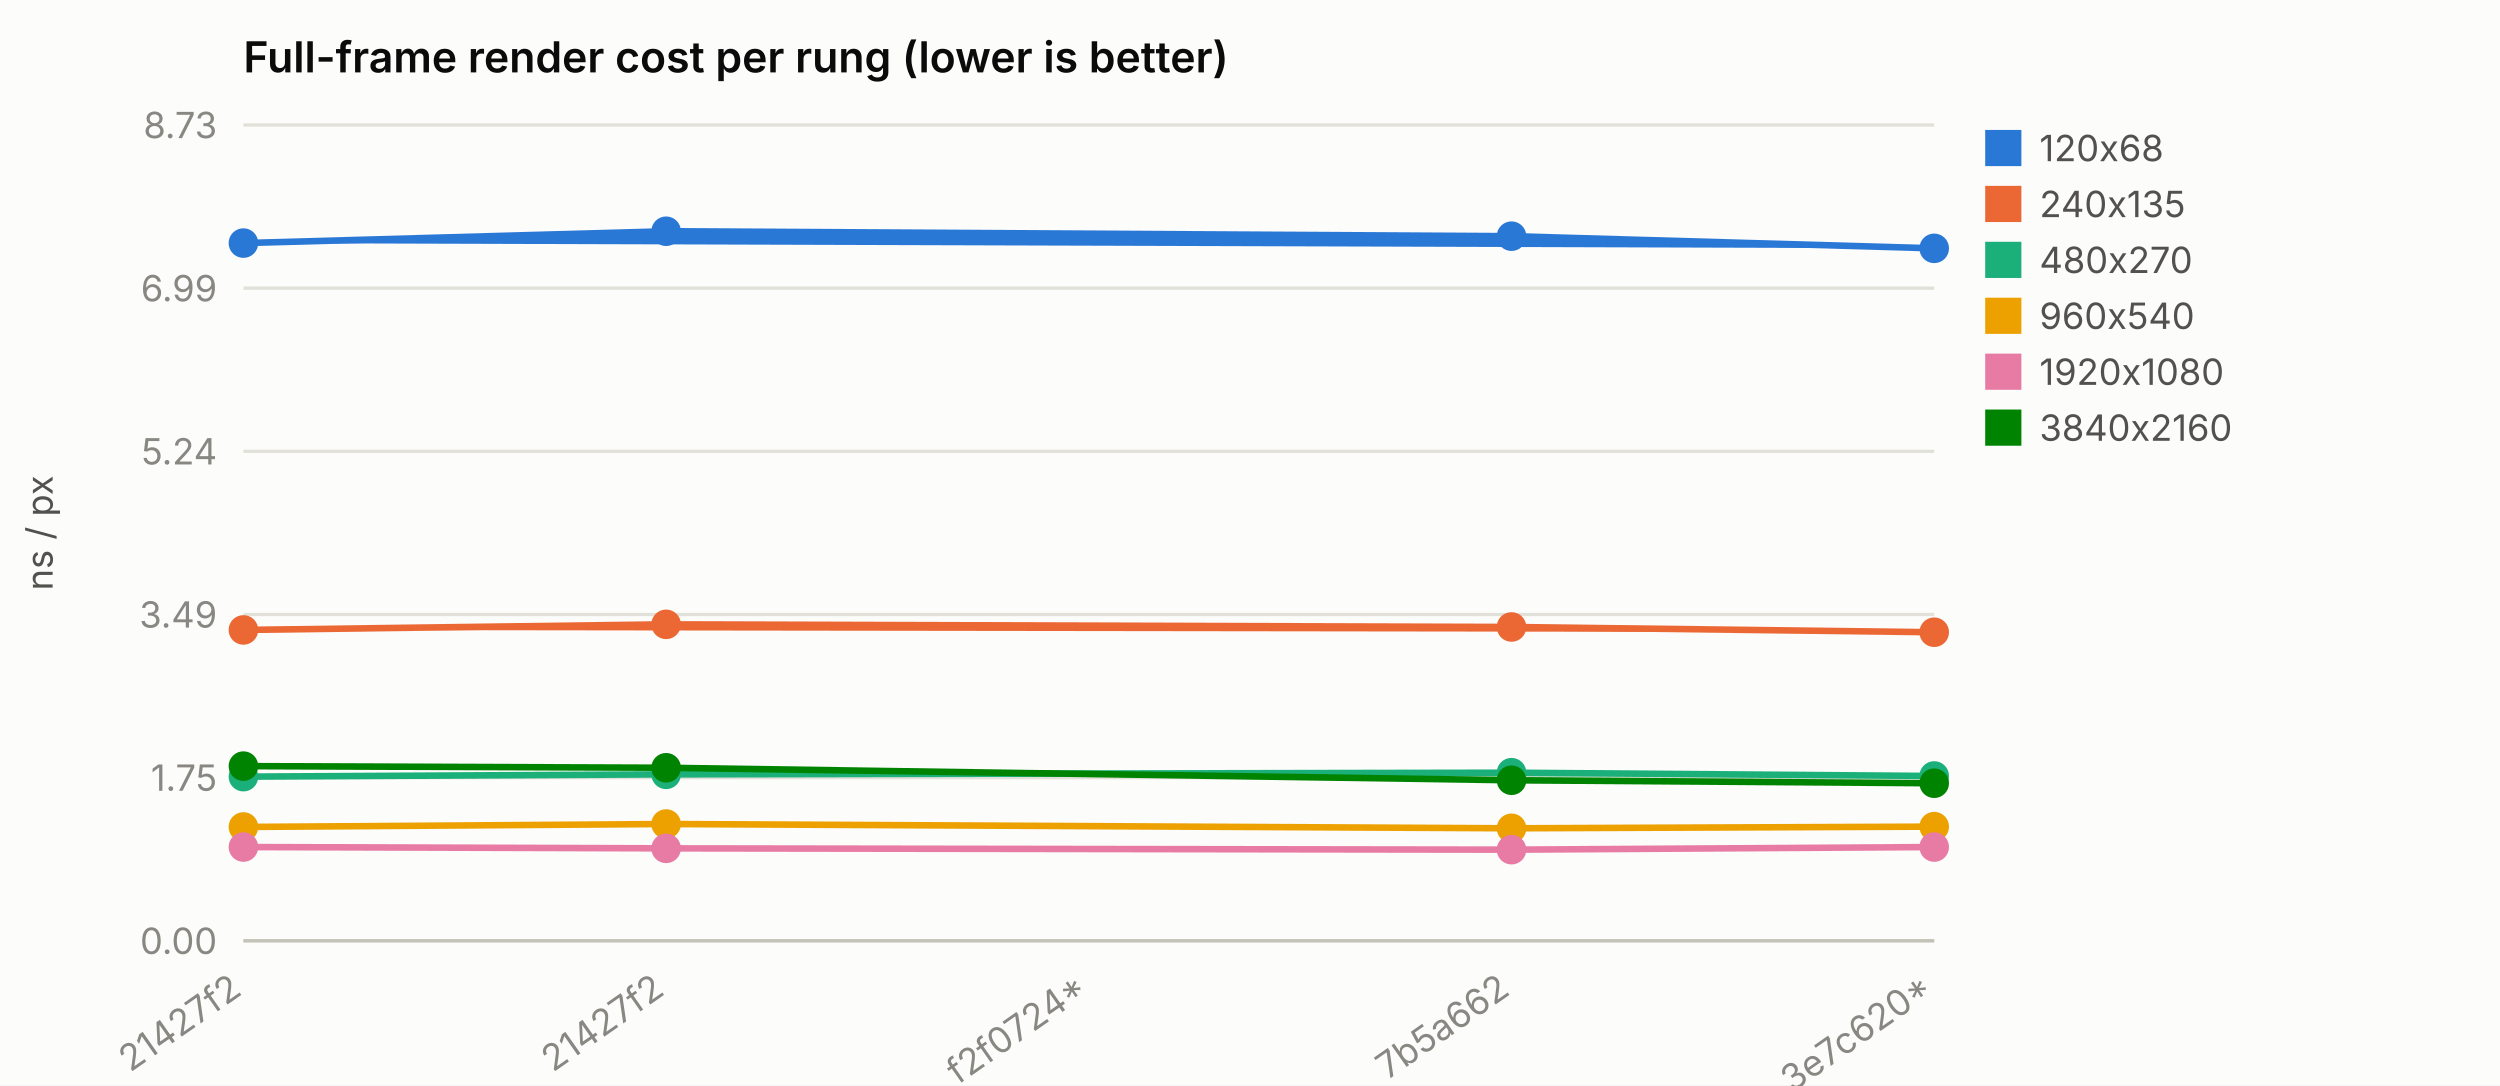
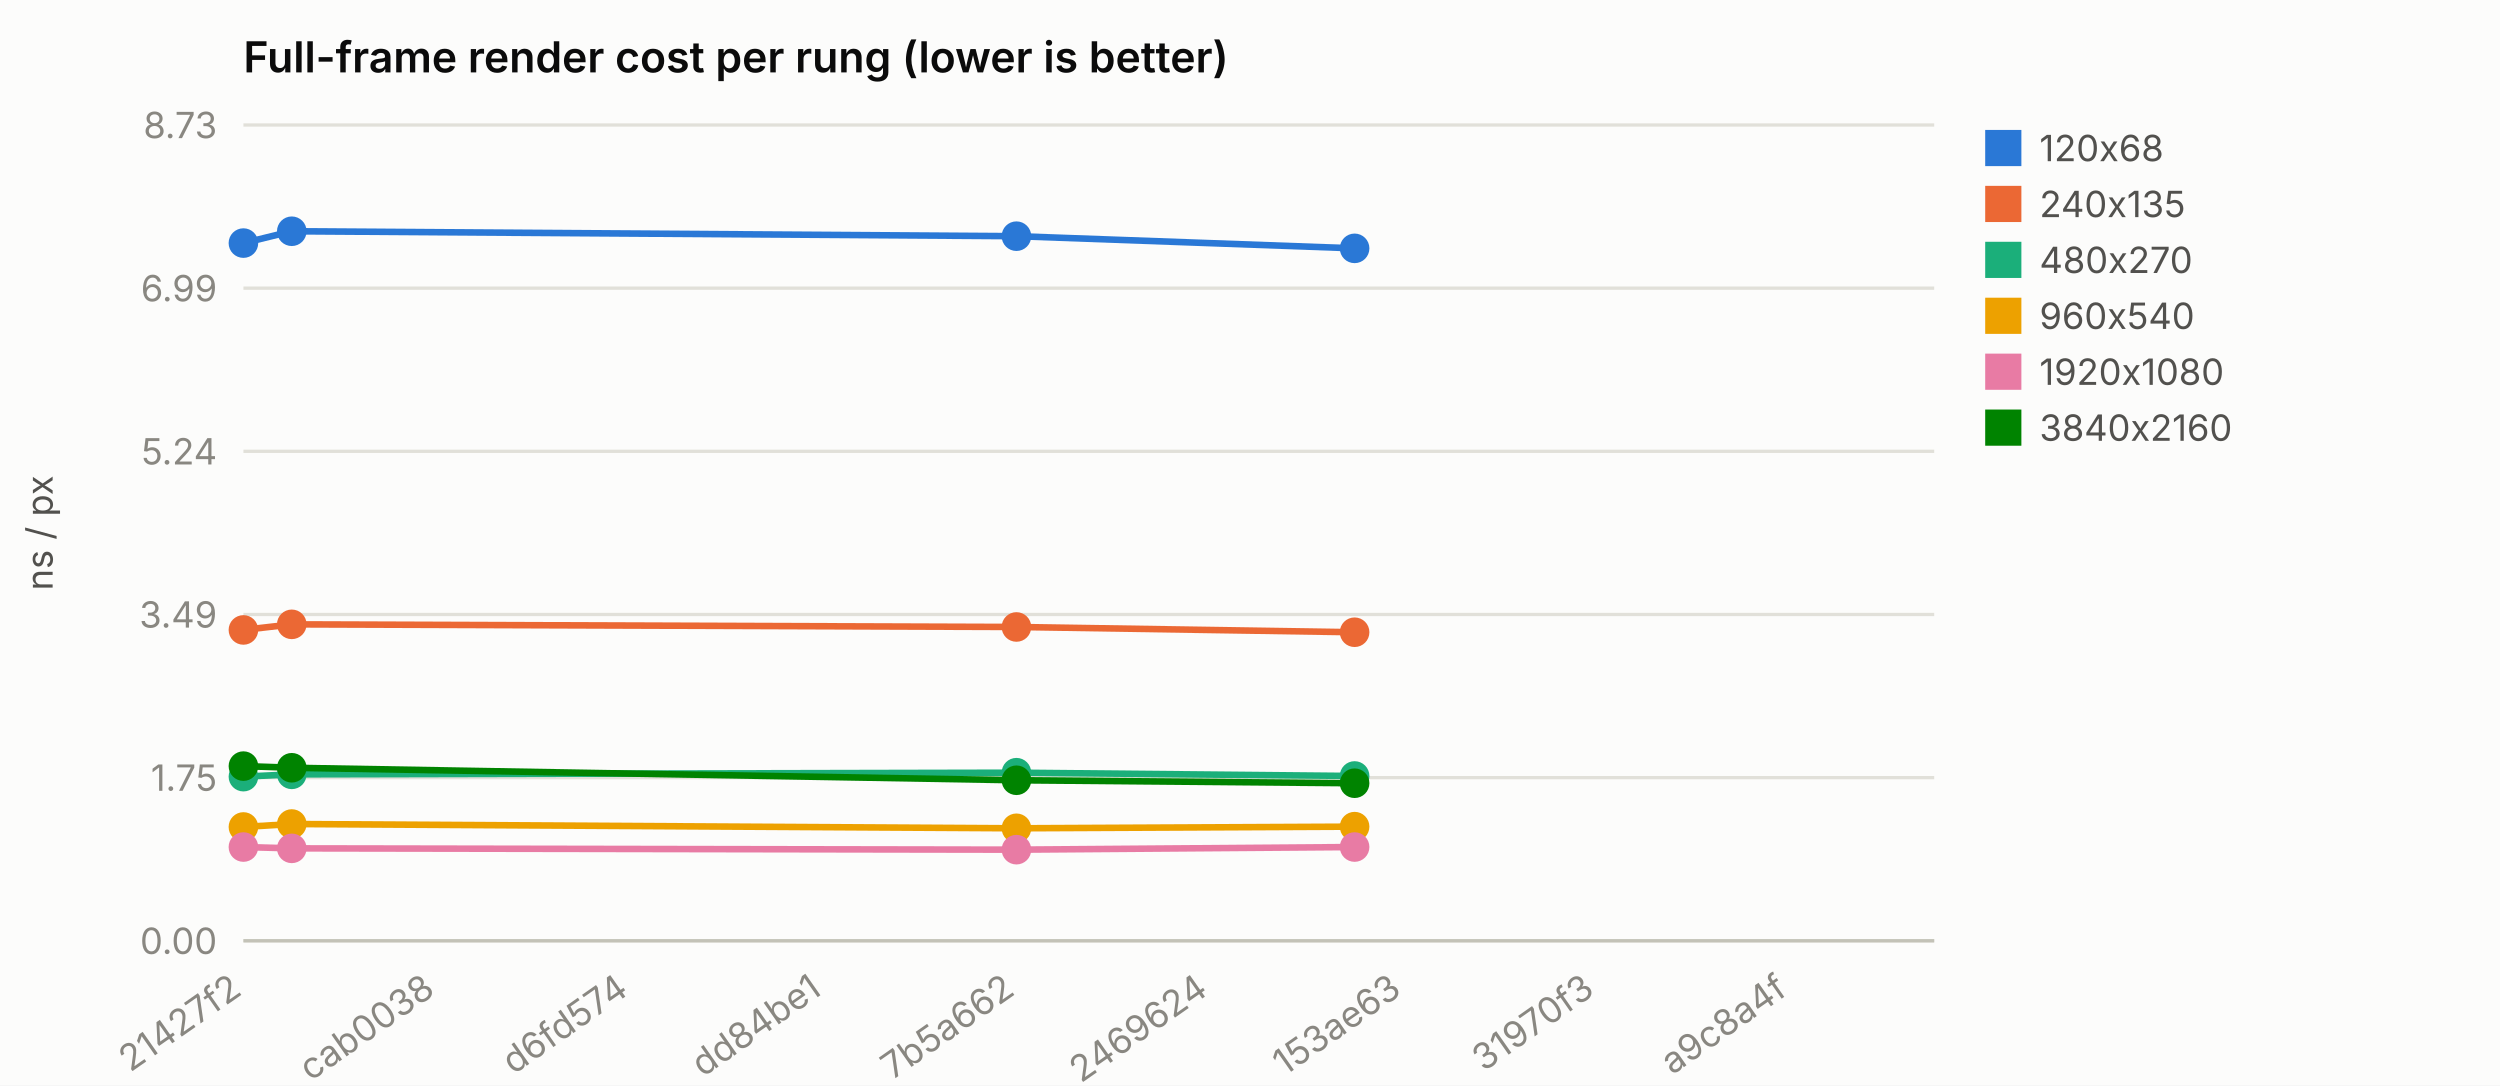
<svg xmlns="http://www.w3.org/2000/svg" viewBox="0 0 760 330" width="760" height="330" role="img" aria-label="Full-frame render cost per rung (lower is better)" font-size="11">
  <style>
  .surface { fill: #fcfcfb; }
  .grid    { stroke: #e1e0d9; stroke-width: 1; }
  .axis    { stroke: #c3c2b7; stroke-width: 1; }
  .t-pri   { fill: #0b0b0b; }
  .t-sec   { fill: #52514e; }
  .t-mut   { fill: #898781; }
  text     { font-family: system-ui, -apple-system, "Segoe UI", sans-serif; }
  .tick    { font-variant-numeric: tabular-nums; }
  @media (prefers-color-scheme: dark) {
    .surface { fill: #1a1a19; }
    .grid    { stroke: #2c2c2a; }
    .axis    { stroke: #383835; }
    .t-pri   { fill: #ffffff; }
    .t-sec   { fill: #c3c2b7; }
    .t-mut   { fill: #898781; }
    .s1 { fill: #3987e5; stroke: #3987e5; }
    .s2 { fill: #d95926; stroke: #d95926; }
    .s3 { fill: #199e70; stroke: #199e70; }
    .s4 { fill: #c98500; stroke: #c98500; }
    .s5 { fill: #d55181; stroke: #d55181; }
    .s6 { fill: #008300; stroke: #008300; }
  }

  .s1 { fill: #2a78d6; stroke: #2a78d6; }
  .s2 { fill: #eb6834; stroke: #eb6834; }
  .s3 { fill: #1baf7a; stroke: #1baf7a; }
  .s4 { fill: #eda100; stroke: #eda100; }
  .s5 { fill: #e87ba4; stroke: #e87ba4; }
-   .s6 { fill: #008300; stroke: #008300; }</style>
+   .s6 { fill: #008300; stroke: #008300; }
+   .ln { fill: none; }</style>
  <rect class="surface" width="760" height="330" />
  <text class="t-pri" x="74" y="22" font-size="13" font-weight="600">Full-frame render cost per rung (lower is better)</text>
  <line class="grid" x1="74" y1="286.0" x2="588" y2="286.0" />
  <text class="t-mut tick" x="66" y="290.0" text-anchor="end">0.00</text>
  <line class="grid" x1="74" y1="236.4" x2="588" y2="236.4" />
  <text class="t-mut tick" x="66" y="240.4" text-anchor="end">1.75</text>
  <line class="grid" x1="74" y1="186.8" x2="588" y2="186.8" />
  <text class="t-mut tick" x="66" y="190.8" text-anchor="end">3.49</text>
  <line class="grid" x1="74" y1="137.2" x2="588" y2="137.2" />
  <text class="t-mut tick" x="66" y="141.2" text-anchor="end">5.24</text>
  <line class="grid" x1="74" y1="87.6" x2="588" y2="87.6" />
  <text class="t-mut tick" x="66" y="91.6" text-anchor="end">6.99</text>
  <line class="grid" x1="74" y1="38.0" x2="588" y2="38.0" />
  <text class="t-mut tick" x="66" y="42.0" text-anchor="end">8.73</text>
  <line class="axis" x1="74" y1="286.0" x2="588" y2="286.0" />
  <text class="t-mut tick" x="74.0" y="302" text-anchor="end" transform="rotate(-35 74.0 302)">21427f2</text>
-   <text class="t-mut tick" x="202.5" y="302" text-anchor="end" transform="rotate(-35 202.5 302)">21427f2</text>
-   <text class="t-mut tick" x="331.0" y="302" text-anchor="end" transform="rotate(-35 331.0 302)">f2f0724*</text>
-   <text class="t-mut tick" x="459.5" y="302" text-anchor="end" transform="rotate(-35 459.5 302)">7b5a662</text>
-   <text class="t-mut tick" x="588.0" y="302" text-anchor="end" transform="rotate(-35 588.0 302)">3e7c620*</text>
+   <text class="t-mut tick" x="132.7" y="302" text-anchor="end" transform="rotate(-35 132.7 302)">cab0038</text>
+   <text class="t-mut tick" x="191.5" y="302" text-anchor="end" transform="rotate(-35 191.5 302)">d6fd574</text>
+   <text class="t-mut tick" x="250.2" y="302" text-anchor="end" transform="rotate(-35 250.2 302)">dd84be1</text>
+   <text class="t-mut tick" x="309.0" y="302" text-anchor="end" transform="rotate(-35 309.0 302)">7b5a662</text>
+   <text class="t-mut tick" x="367.7" y="302" text-anchor="end" transform="rotate(-35 367.7 302)">2469624</text>
+   <text class="t-mut tick" x="426.5" y="302" text-anchor="end" transform="rotate(-35 426.5 302)">153ae63</text>
+   <text class="t-mut tick" x="485.2" y="302" text-anchor="end" transform="rotate(-35 485.2 302)">31970f3</text>
+   <text class="t-mut tick" x="543.9" y="302" text-anchor="end" transform="rotate(-35 543.9 302)">a9c8a4f</text>
  <text class="t-sec" x="16" y="162.0" text-anchor="middle" transform="rotate(-90 16 162.0)">ns / px</text>
-   <polyline class="s1" points="74.0,73.9 202.5,70.3 459.5,71.8 588.0,75.5" fill="none" stroke-width="2" />
+   <polyline class="s1 ln" points="74.0,73.9 88.7,70.3 309.0,71.8 411.8,75.5" stroke-width="2" />
  <circle class="s1" cx="74.0" cy="73.9" r="4" stroke="none" />
-   <circle class="s1" cx="202.5" cy="70.3" r="4" stroke="none" />
-   <circle class="s1" cx="459.5" cy="71.8" r="4" stroke="none" />
-   <circle class="s1" cx="588.0" cy="75.5" r="4" stroke="none" />
+   <circle class="s1" cx="88.7" cy="70.3" r="4" stroke="none" />
+   <circle class="s1" cx="309.0" cy="71.8" r="4" stroke="none" />
+   <circle class="s1" cx="411.8" cy="75.5" r="4" stroke="none" />
  <rect class="s1" x="604" y="40" width="10" height="10" stroke="none" />
  <text class="t-sec" x="620" y="49">120x68</text>
-   <polyline class="s2" points="74.0,191.5 202.5,189.8 459.5,190.6 588.0,192.2" fill="none" stroke-width="2" />
+   <polyline class="s2 ln" points="74.0,191.5 88.7,189.8 309.0,190.6 411.8,192.2" stroke-width="2" />
  <circle class="s2" cx="74.0" cy="191.5" r="4" stroke="none" />
-   <circle class="s2" cx="202.5" cy="189.8" r="4" stroke="none" />
-   <circle class="s2" cx="459.5" cy="190.6" r="4" stroke="none" />
-   <circle class="s2" cx="588.0" cy="192.2" r="4" stroke="none" />
+   <circle class="s2" cx="88.7" cy="189.8" r="4" stroke="none" />
+   <circle class="s2" cx="309.0" cy="190.6" r="4" stroke="none" />
+   <circle class="s2" cx="411.8" cy="192.2" r="4" stroke="none" />
  <rect class="s2" x="604" y="57" width="10" height="10" stroke="none" />
  <text class="t-sec" x="620" y="66">240x135</text>
-   <polyline class="s3" points="74.0,236.1 202.5,235.4 459.5,234.9 588.0,235.9" fill="none" stroke-width="2" />
+   <polyline class="s3 ln" points="74.0,236.1 88.7,235.4 309.0,234.9 411.8,235.9" stroke-width="2" />
  <circle class="s3" cx="74.0" cy="236.1" r="4" stroke="none" />
-   <circle class="s3" cx="202.5" cy="235.4" r="4" stroke="none" />
-   <circle class="s3" cx="459.5" cy="234.9" r="4" stroke="none" />
-   <circle class="s3" cx="588.0" cy="235.9" r="4" stroke="none" />
+   <circle class="s3" cx="88.7" cy="235.4" r="4" stroke="none" />
+   <circle class="s3" cx="309.0" cy="234.9" r="4" stroke="none" />
+   <circle class="s3" cx="411.8" cy="235.9" r="4" stroke="none" />
  <rect class="s3" x="604" y="74" width="10" height="10" stroke="none" />
  <text class="t-sec" x="620" y="83">480x270</text>
-   <polyline class="s4" points="74.0,251.4 202.5,250.5 459.5,251.8 588.0,251.3" fill="none" stroke-width="2" />
+   <polyline class="s4 ln" points="74.0,251.4 88.7,250.5 309.0,251.8 411.8,251.3" stroke-width="2" />
  <circle class="s4" cx="74.0" cy="251.4" r="4" stroke="none" />
-   <circle class="s4" cx="202.5" cy="250.5" r="4" stroke="none" />
-   <circle class="s4" cx="459.5" cy="251.8" r="4" stroke="none" />
-   <circle class="s4" cx="588.0" cy="251.3" r="4" stroke="none" />
+   <circle class="s4" cx="88.7" cy="250.5" r="4" stroke="none" />
+   <circle class="s4" cx="309.0" cy="251.8" r="4" stroke="none" />
+   <circle class="s4" cx="411.8" cy="251.3" r="4" stroke="none" />
  <rect class="s4" x="604" y="91" width="10" height="10" stroke="none" />
  <text class="t-sec" x="620" y="100">960x540</text>
-   <polyline class="s5" points="74.0,257.5 202.5,257.9 459.5,258.3 588.0,257.5" fill="none" stroke-width="2" />
+   <polyline class="s5 ln" points="74.0,257.5 88.7,257.9 309.0,258.3 411.8,257.5" stroke-width="2" />
  <circle class="s5" cx="74.0" cy="257.5" r="4" stroke="none" />
-   <circle class="s5" cx="202.5" cy="257.9" r="4" stroke="none" />
-   <circle class="s5" cx="459.5" cy="258.3" r="4" stroke="none" />
-   <circle class="s5" cx="588.0" cy="257.5" r="4" stroke="none" />
+   <circle class="s5" cx="88.7" cy="257.9" r="4" stroke="none" />
+   <circle class="s5" cx="309.0" cy="258.3" r="4" stroke="none" />
+   <circle class="s5" cx="411.8" cy="257.5" r="4" stroke="none" />
  <rect class="s5" x="604" y="108" width="10" height="10" stroke="none" />
  <text class="t-sec" x="620" y="117">1920x1080</text>
-   <polyline class="s6" points="74.0,232.9 202.5,233.4 459.5,237.2 588.0,238.1" fill="none" stroke-width="2" />
+   <polyline class="s6 ln" points="74.0,232.9 88.7,233.4 309.0,237.2 411.8,238.1" stroke-width="2" />
  <circle class="s6" cx="74.0" cy="232.9" r="4" stroke="none" />
-   <circle class="s6" cx="202.5" cy="233.4" r="4" stroke="none" />
-   <circle class="s6" cx="459.5" cy="237.2" r="4" stroke="none" />
-   <circle class="s6" cx="588.0" cy="238.1" r="4" stroke="none" />
+   <circle class="s6" cx="88.7" cy="233.4" r="4" stroke="none" />
+   <circle class="s6" cx="309.0" cy="237.2" r="4" stroke="none" />
+   <circle class="s6" cx="411.8" cy="238.1" r="4" stroke="none" />
  <rect class="s6" x="604" y="125" width="10" height="10" stroke="none" />
  <text class="t-sec" x="620" y="134">3840x2160</text>
</svg>
